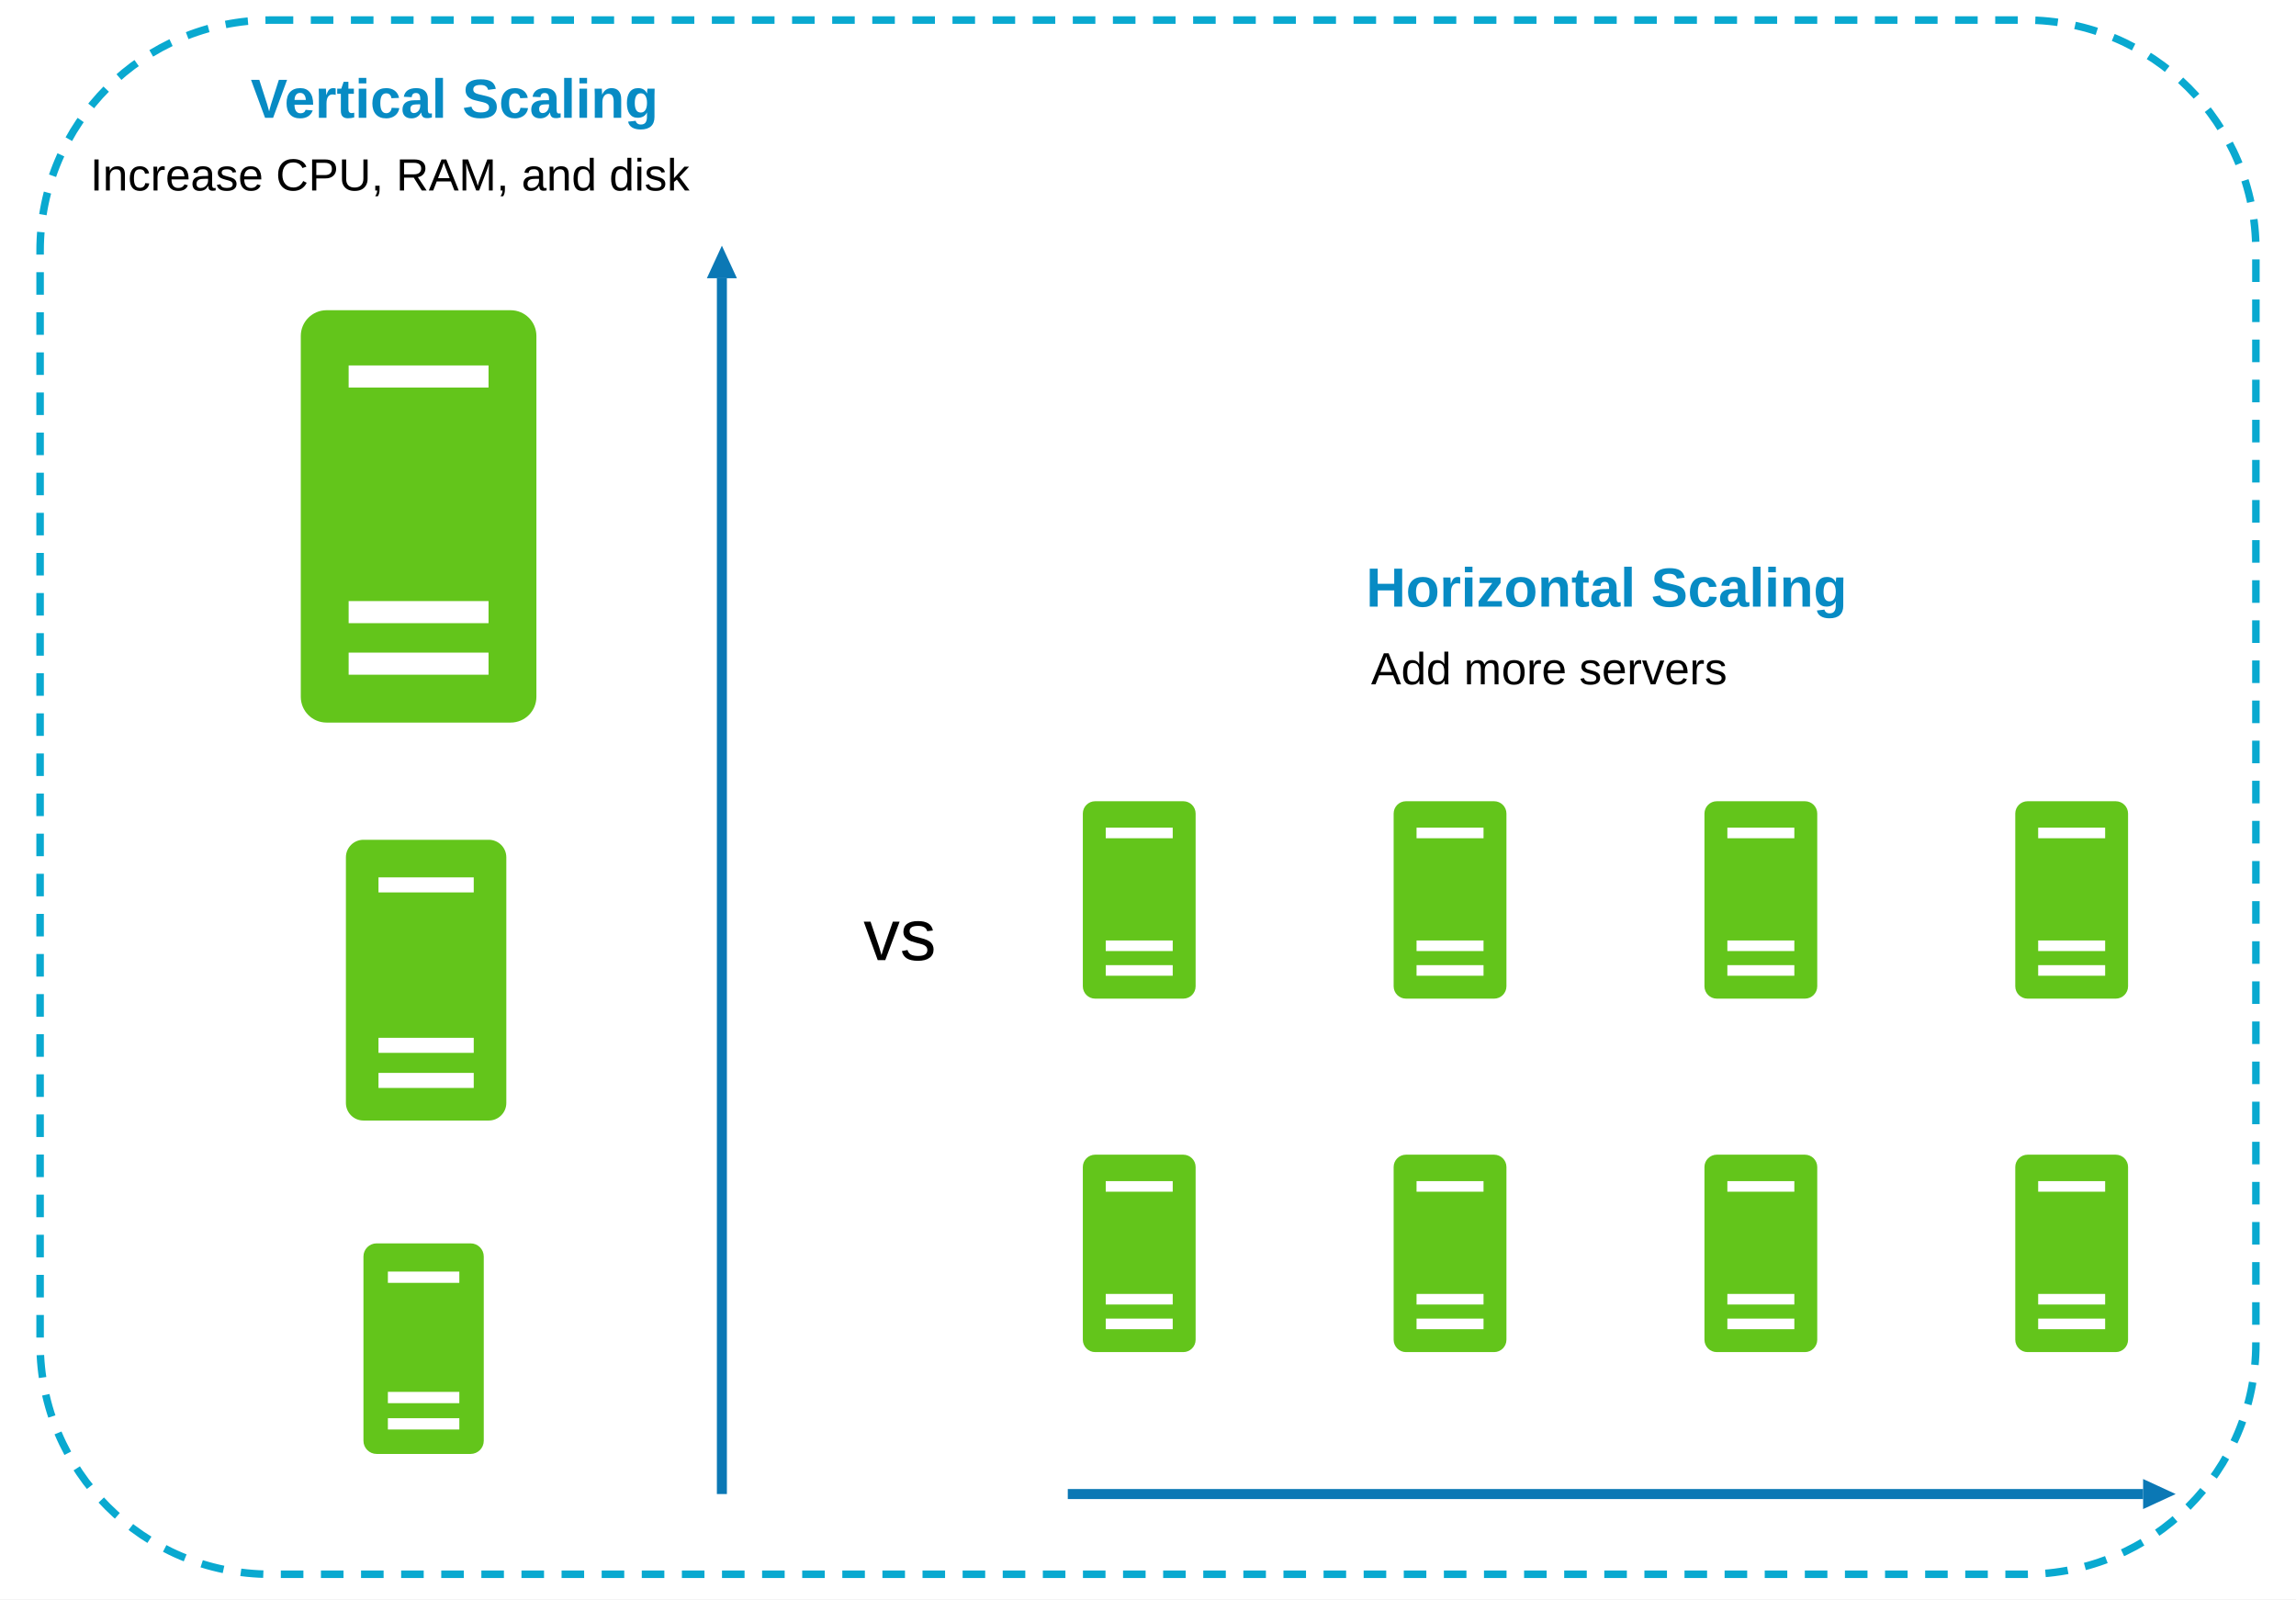
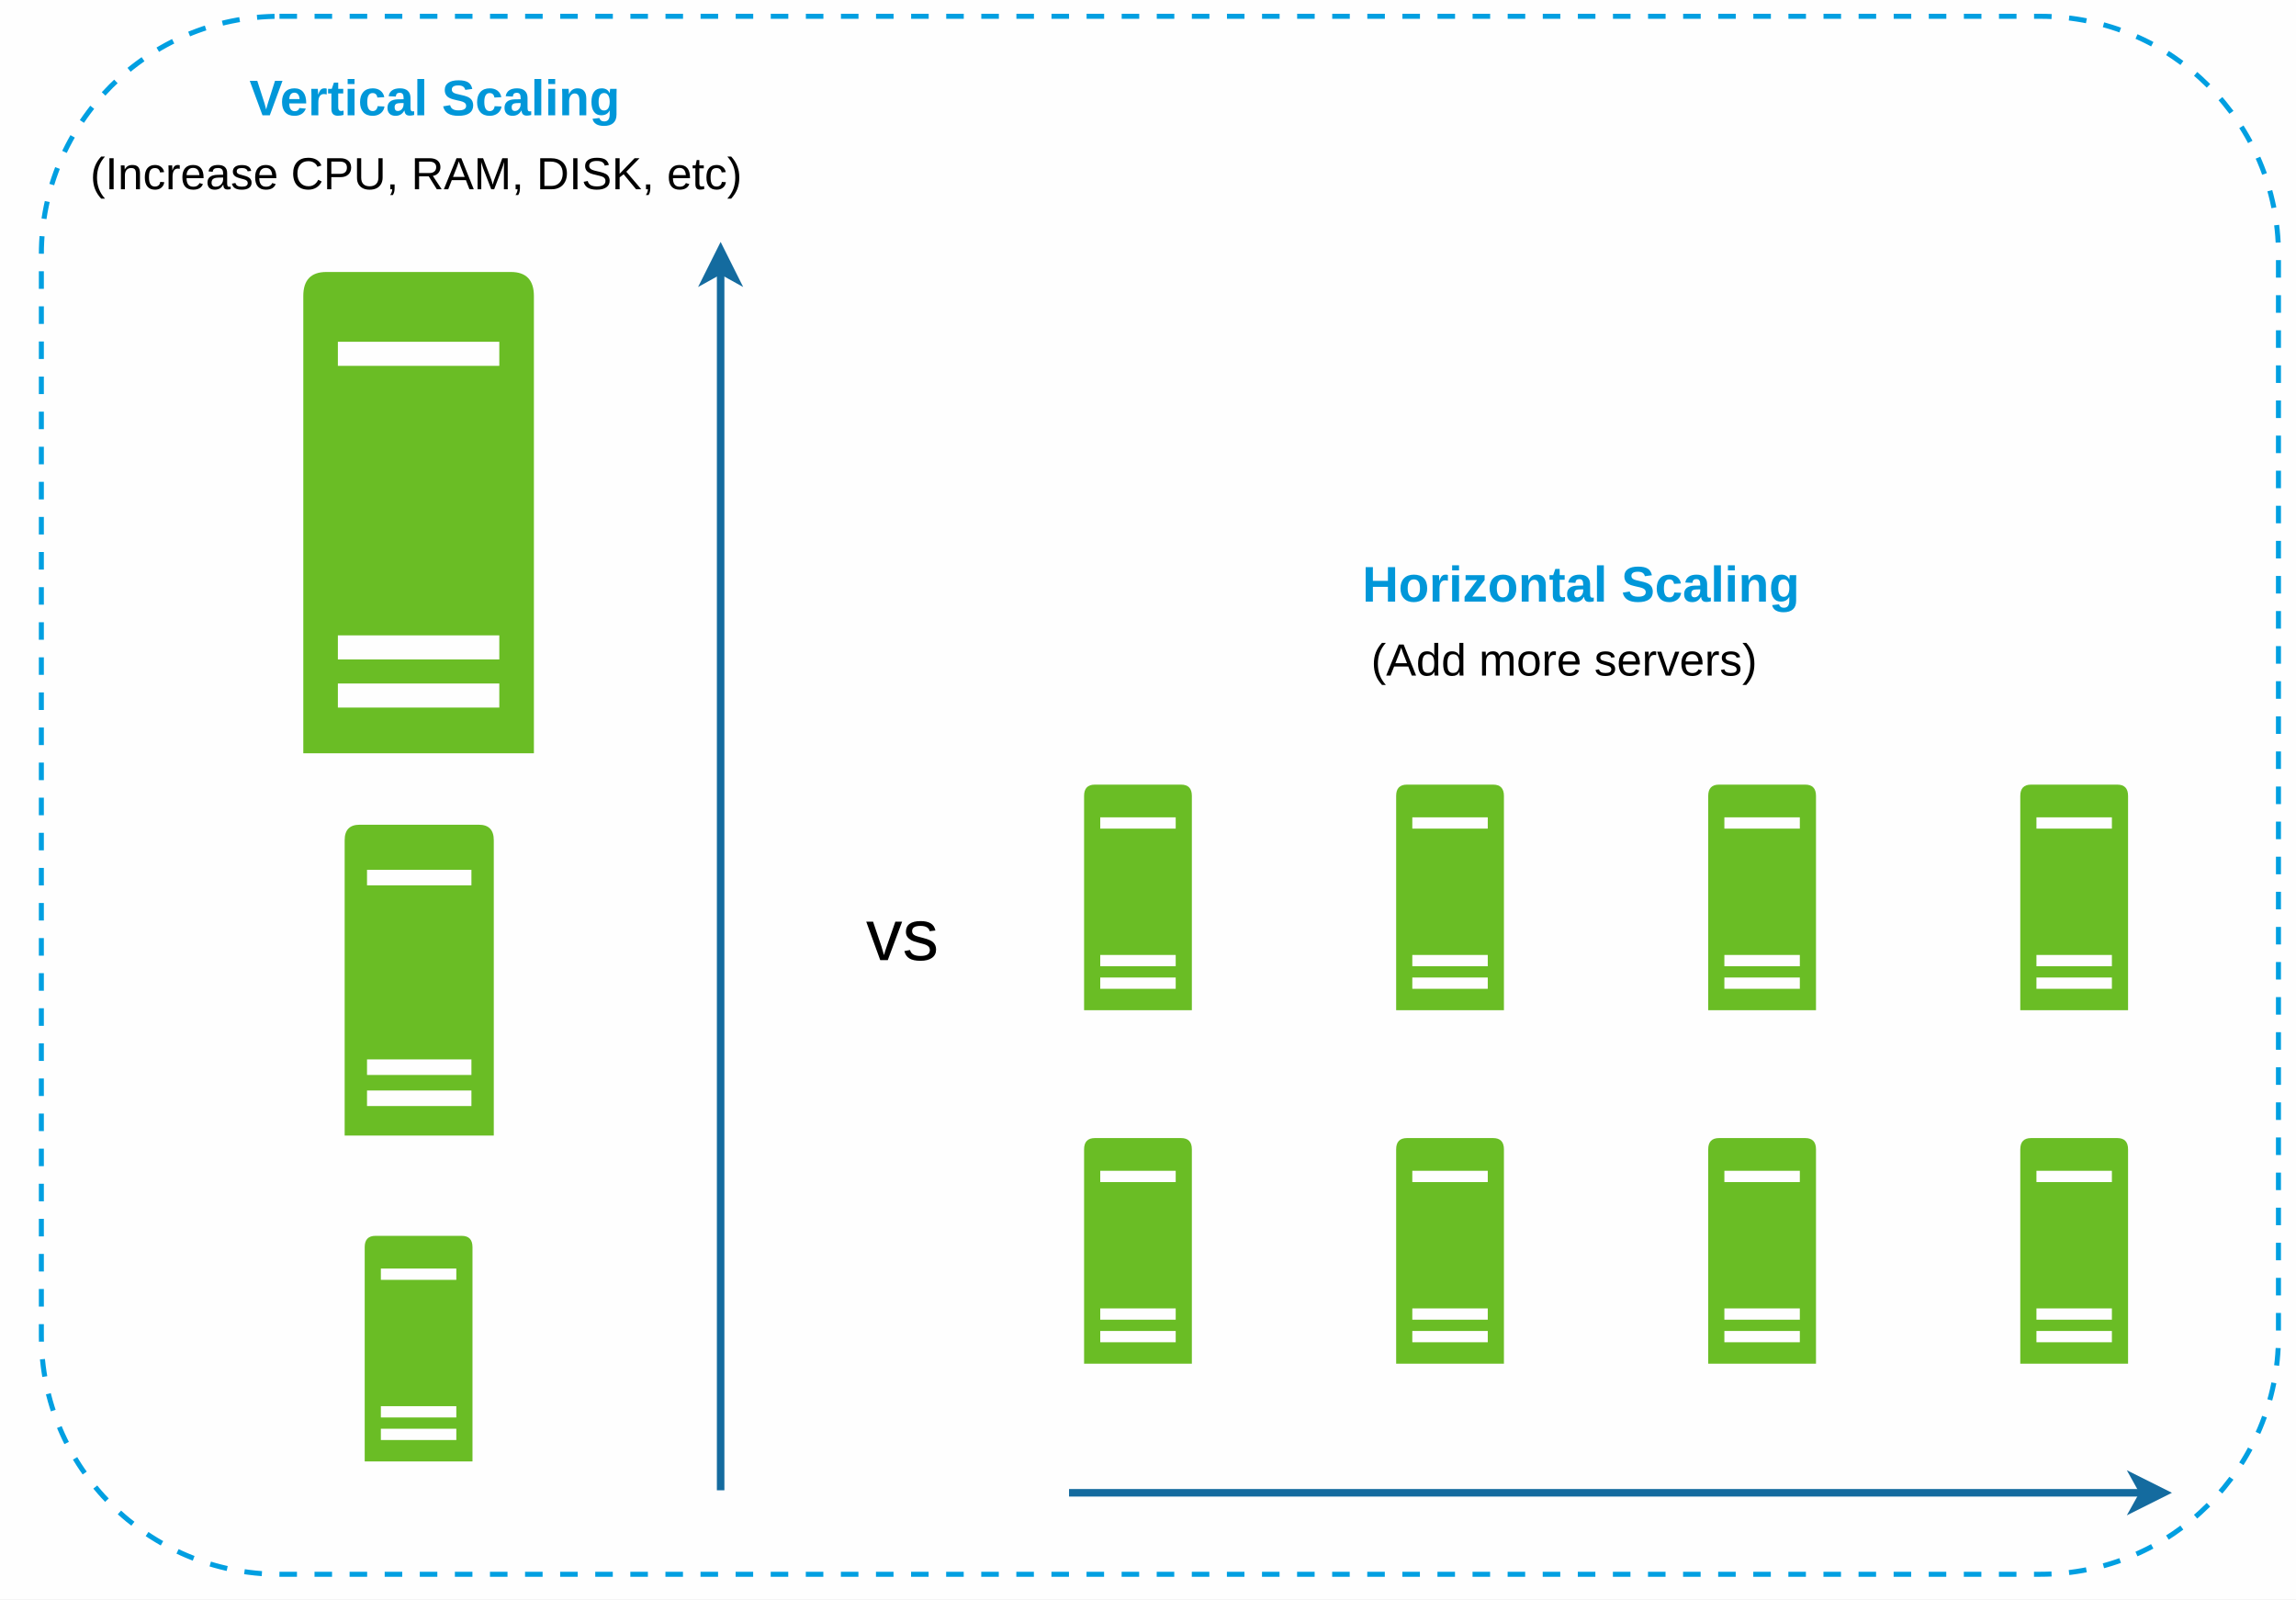
<svg xmlns="http://www.w3.org/2000/svg" width="916" height="638" viewBox="0 0 916 638" role="img" aria-labelledby="title desc">
  <defs>
-     <marker id="arrow" markerWidth="14" markerHeight="14" viewBox="0 0 14 14" refX="0" refY="7" orient="auto" markerUnits="userSpaceOnUse">
-       <path d="M0 1L13 7L0 13Z" fill="#0b78b5" />
+     <symbol id="server" viewBox="0 0 50 100" preserveAspectRatio="none">
+       <path d="M0 5Q0 0 5 0H45Q50 0 50 5V100H0Z" fill="#6abd25" />
+       <path d="M7.5 17H42.5M7.5 78H42.5M7.5 88H42.5" stroke="#fefefe" stroke-width="5" />
+     </symbol>
+     <marker id="arrow" markerWidth="18" markerHeight="18" viewBox="0 0 18 18" refX="8" refY="9" orient="auto" markerUnits="userSpaceOnUse">
+       <path d="M0 0L18 9L0 18L5 9Z" fill="#146b9f" />
    </marker>
-     <symbol id="server" viewBox="0 0 64 112">
-       <rect width="64" height="112" rx="7" fill="#63c51b" />
-       <path d="M13 18H51M13 82H51M13 96H51" stroke="white" stroke-width="6" />
-     </symbol>
  </defs>
-   <rect width="916" height="638" fill="white" />
-   <rect x="16" y="8" width="884" height="620" rx="92" fill="none" stroke="#09a9d0" stroke-width="3" stroke-dasharray="9 7" />
-   <text x="100" y="47" font-family="Arial, sans-serif" font-size="22" font-weight="bold" fill="#078bc4">Vertical Scaling</text>
-   <text x="36" y="76" font-family="Arial, sans-serif" font-size="18">Increase CPU, RAM, and disk</text>
-   <use href="#server" x="120" y="108" width="94" height="196" />
-   <use href="#server" x="138" y="328" width="64" height="126" />
-   <use href="#server" x="145" y="492" width="48" height="92" />
-   <path d="M288 596V111" fill="none" stroke="#0b78b5" stroke-width="4" marker-end="url(#arrow)" />
-   <text x="359" y="383" text-anchor="middle" font-family="Arial, sans-serif" font-size="29">vs</text>
-   <text x="545" y="242" font-family="Arial, sans-serif" font-size="22" font-weight="bold" fill="#078bc4">Horizontal Scaling</text>
-   <text x="547" y="273" font-family="Arial, sans-serif" font-size="18">Add more servers</text>
-   <g>
-     <use href="#server" x="432" y="313" width="45" height="92" />
-     <use href="#server" x="556" y="313" width="45" height="92" />
-     <use href="#server" x="680" y="313" width="45" height="92" />
-     <use href="#server" x="804" y="313" width="45" height="92" />
-     <use href="#server" x="432" y="454" width="45" height="92" />
-     <use href="#server" x="556" y="454" width="45" height="92" />
-     <use href="#server" x="680" y="454" width="45" height="92" />
-     <use href="#server" x="804" y="454" width="45" height="92" />
+   <rect width="916" height="638" fill="#fefefe" />
+   <rect id="frame" x="16.5" y="6.5" width="892.5" height="621.5" rx="95" fill="none" stroke="#009fe1" stroke-width="2" stroke-dasharray="7 7" />
+   <text x="99.5" y="46" font-family="Arial, Helvetica, sans-serif" font-size="20" font-weight="bold" fill="#0097d9">Vertical Scaling</text>
+   <text x="36" y="75.5" font-family="Arial, Helvetica, sans-serif" font-size="18">(Increase CPU, RAM, DISK, etc)</text>
+   <use href="#server" x="121" y="108.5" width="92" height="192" />
+   <use href="#server" x="137.5" y="329" width="59.5" height="124" />
+   <use href="#server" x="145.5" y="493" width="43" height="90" />
+   <path id="vertical-arrow" d="M287.5 594.5V106.5" fill="none" stroke="#146b9f" stroke-width="3" marker-end="url(#arrow)" />
+   <text x="360" y="383" text-anchor="middle" font-family="Arial, Helvetica, sans-serif" font-size="29">vs</text>
+   <text x="543.5" y="240" font-family="Arial, Helvetica, sans-serif" font-size="20" font-weight="bold" fill="#0097d9">Horizontal Scaling</text>
+   <text x="547" y="269.5" font-family="Arial, Helvetica, sans-serif" font-size="18">(Add more servers)</text>
+   <g id="horizontal-servers">
+     <use href="#server" x="432.5" y="313" width="43" height="90" />
+     <use href="#server" x="557" y="313" width="43" height="90" />
+     <use href="#server" x="681.5" y="313" width="43" height="90" />
+     <use href="#server" x="806" y="313" width="43" height="90" />
+     <use href="#server" x="432.5" y="454" width="43" height="90" />
+     <use href="#server" x="557" y="454" width="43" height="90" />
+     <use href="#server" x="681.5" y="454" width="43" height="90" />
+     <use href="#server" x="806" y="454" width="43" height="90" />
  </g>
-   <path d="M426 596H855" fill="none" stroke="#0b78b5" stroke-width="4" marker-end="url(#arrow)" />
+   <path id="horizontal-arrow" d="M426.5 595.5H856.5" fill="none" stroke="#146b9f" stroke-width="3" marker-end="url(#arrow)" />
</svg>
